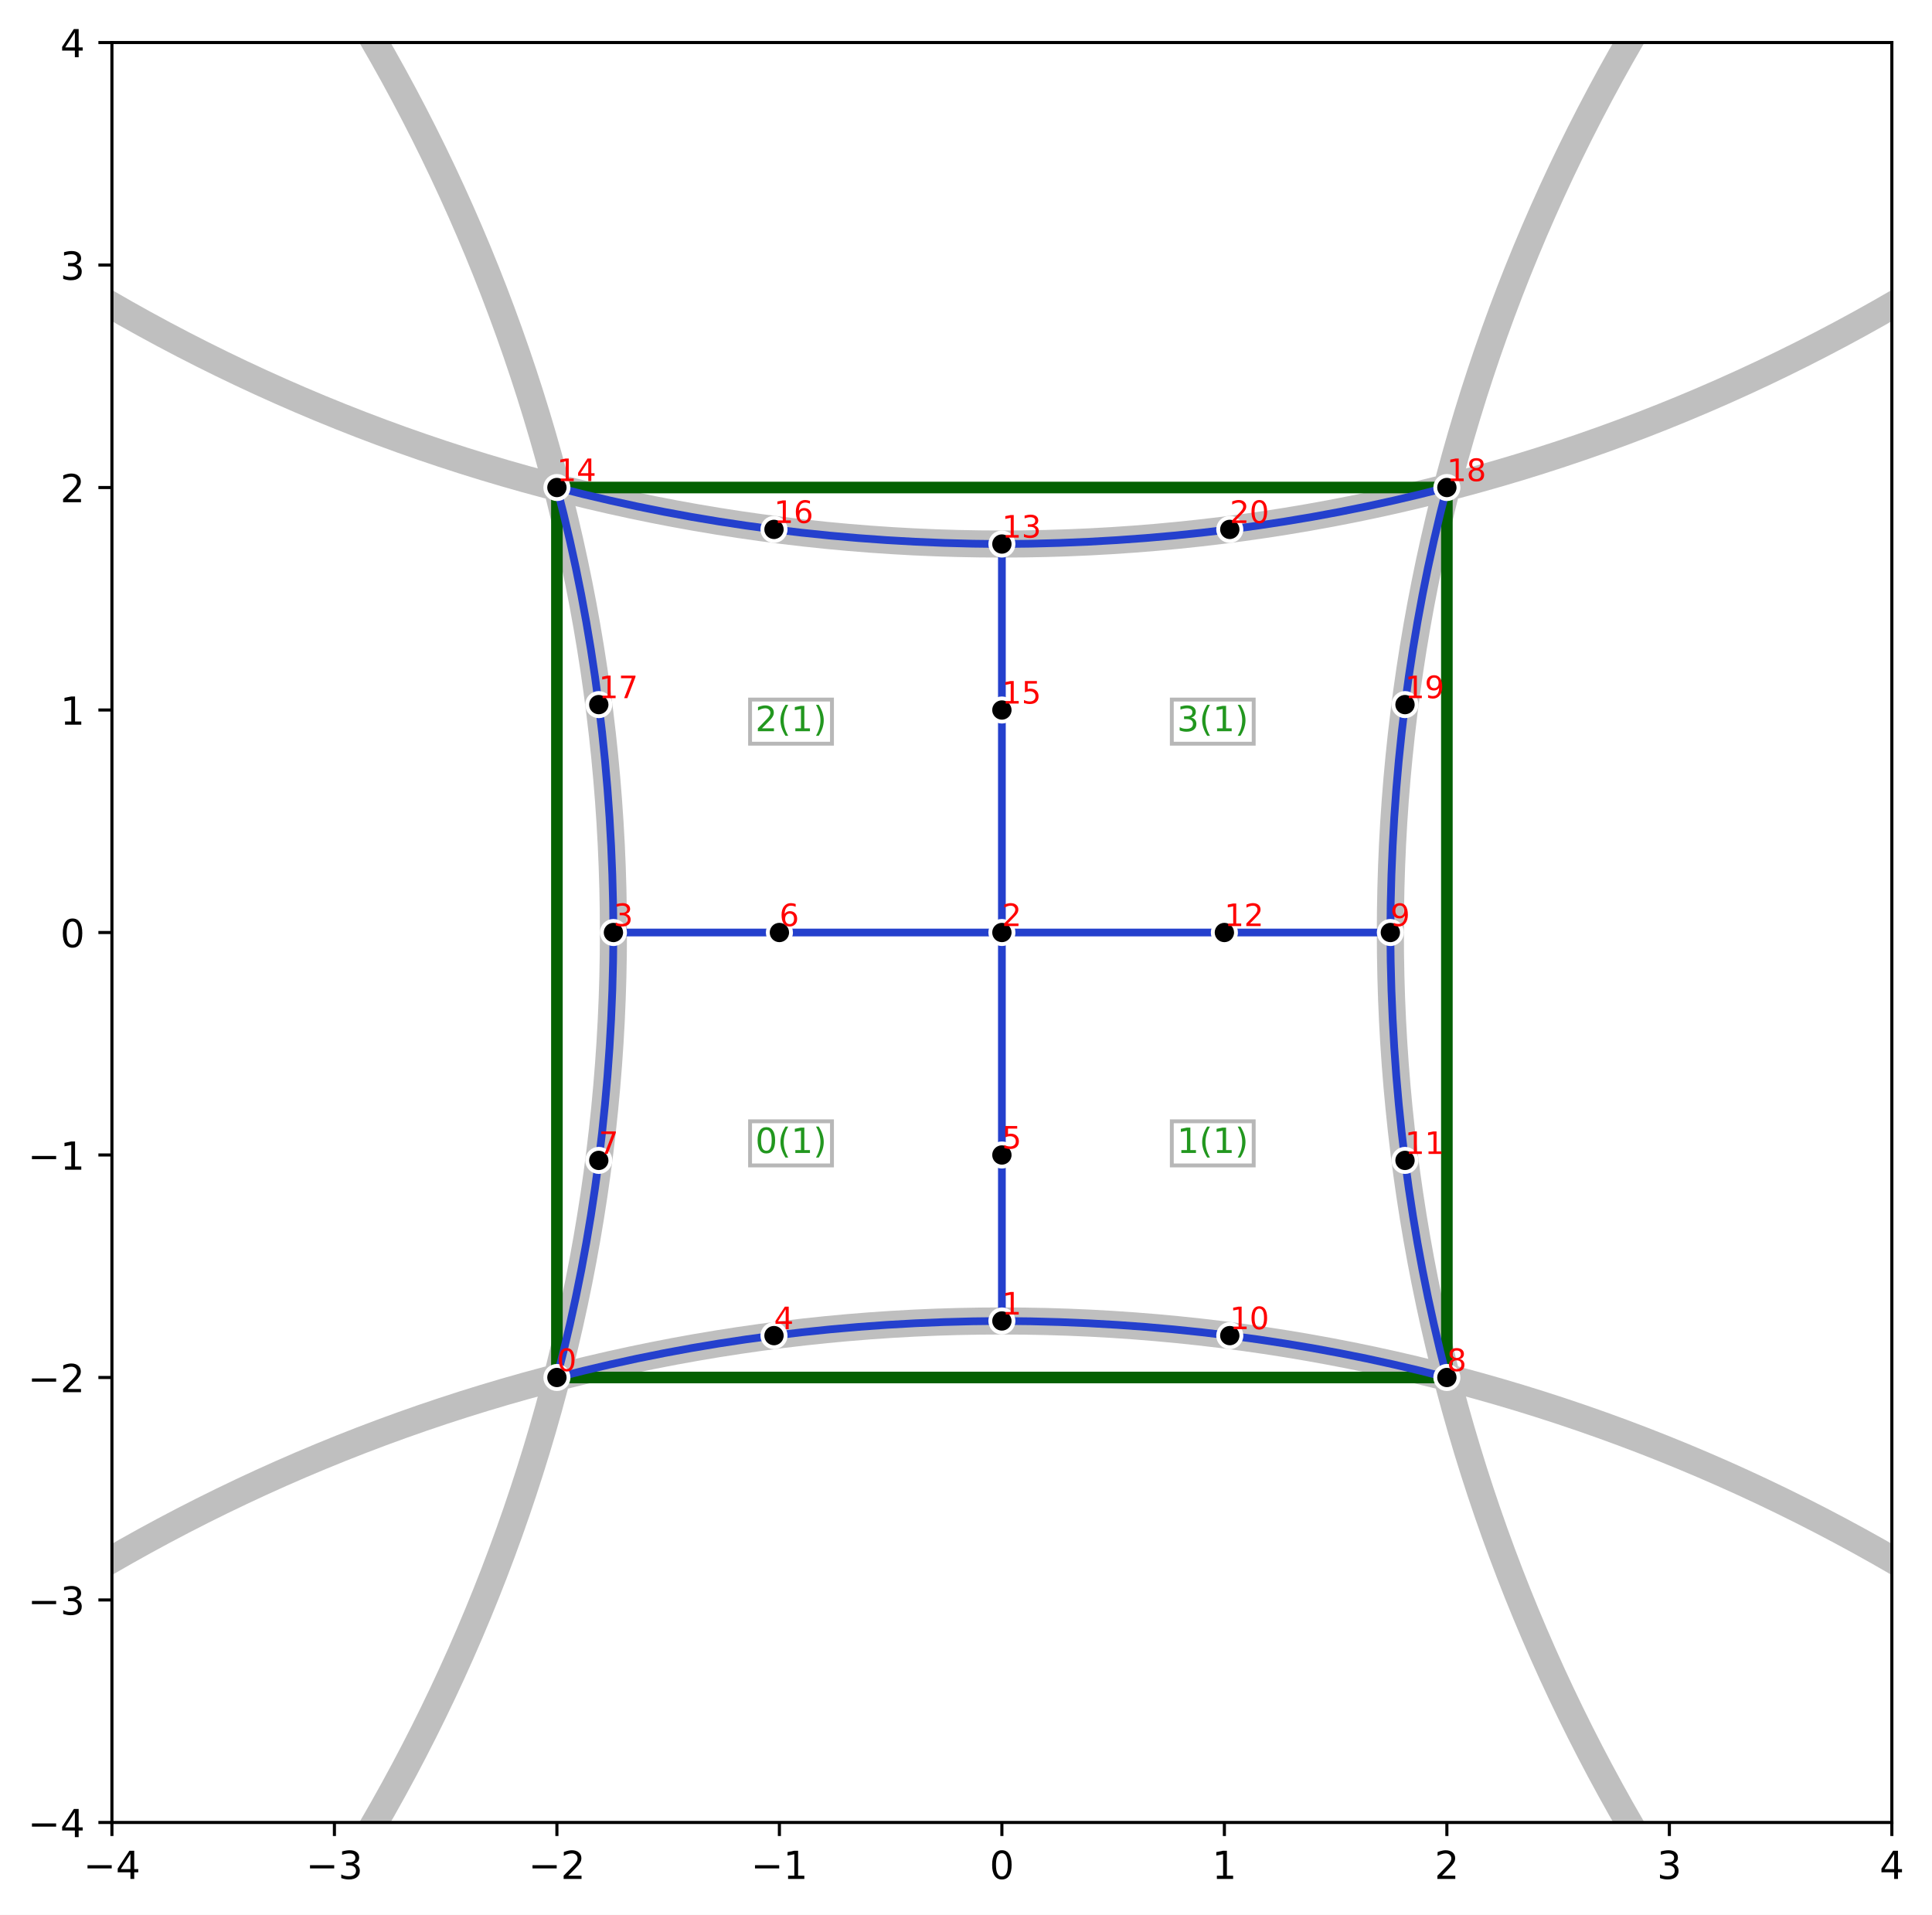
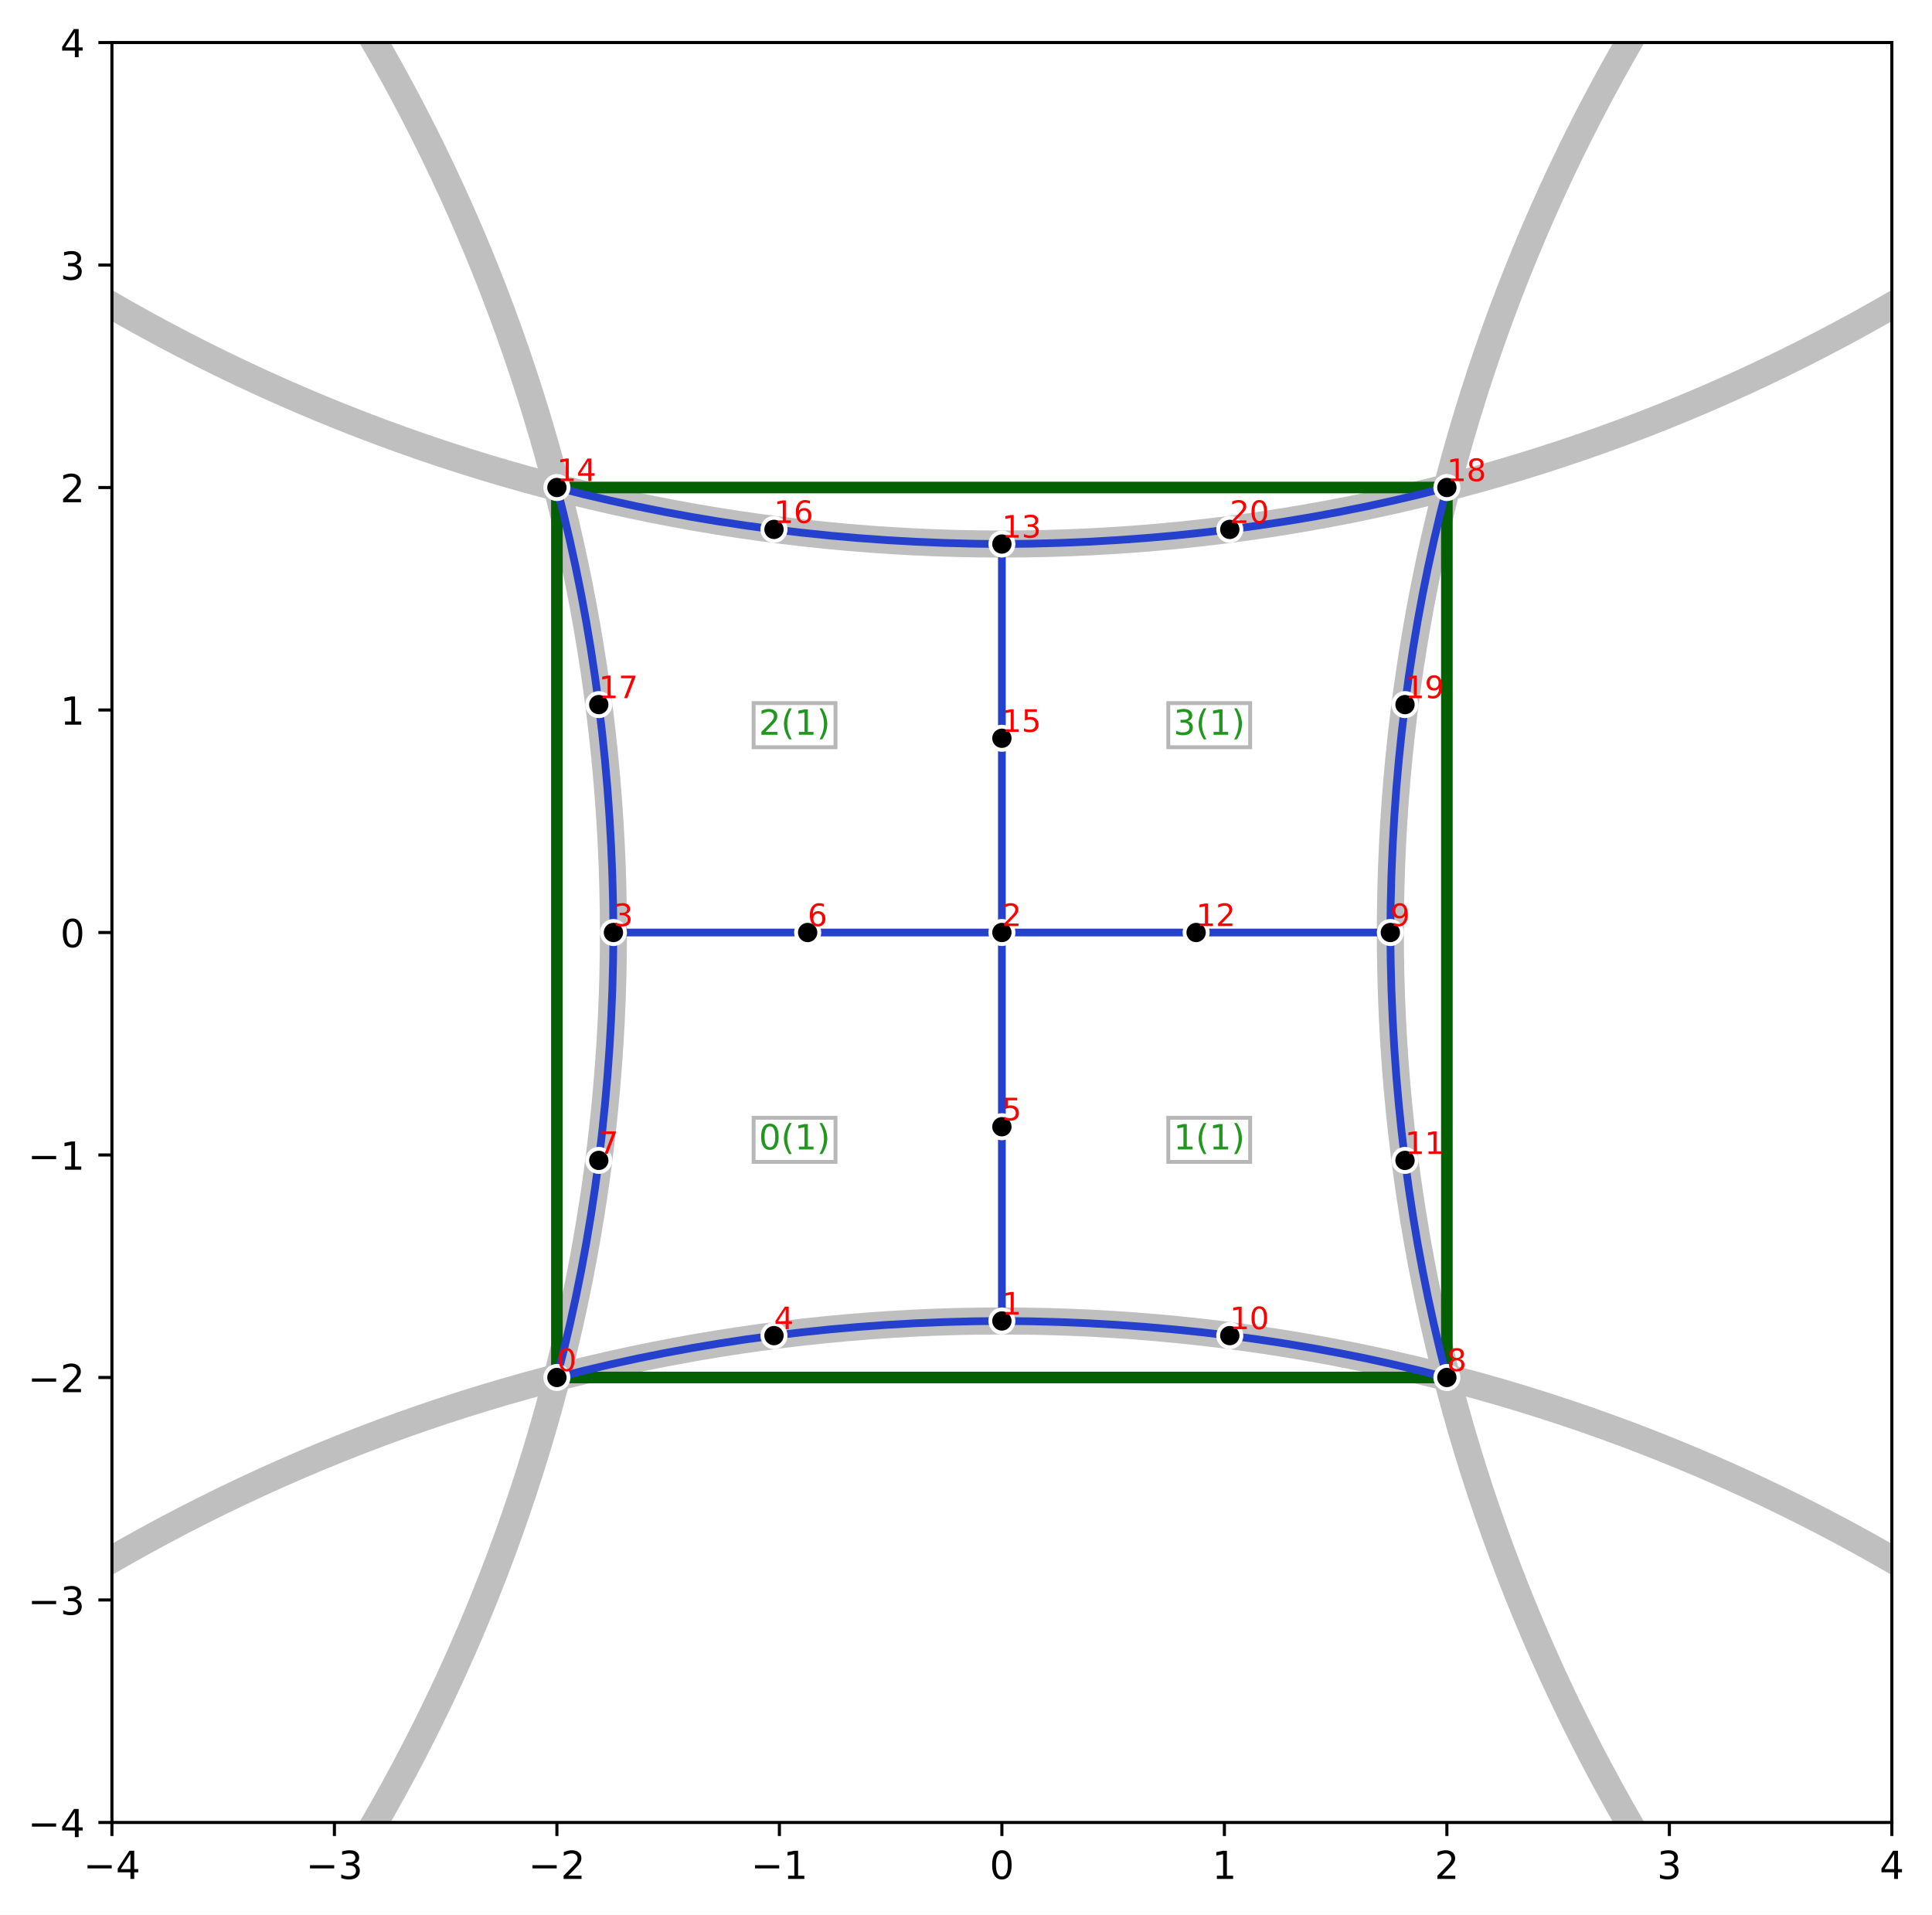
<svg xmlns="http://www.w3.org/2000/svg" xmlns:xlink="http://www.w3.org/1999/xlink" width="499.597pt" height="495.151pt" viewBox="0 0 499.597 495.151" version="1.1">
  <defs>
    <style type="text/css">*{stroke-linejoin: round; stroke-linecap: butt}</style>
  </defs>
  <g id="figure_1">
    <g id="patch_1">
      <path d="M 0 495.151  L 499.597 495.151  L 499.597 0  L 0 0  z " style="fill: #ffffff" />
    </g>
    <g id="axes_1">
      <g id="patch_2">
        <path d="M 28.942 471.273  L 489.216 471.273  L 489.216 10.999  L 28.942 10.999  z " style="fill: #ffffff" />
      </g>
      <g id="patch_3">
-         <path d="M -301.648 701.41  C -179.582 701.41 -62.499 652.913 23.815 566.599  C 110.129 480.285 158.626 363.202 158.626 241.136  C 158.626 119.07 110.129 1.987 23.815 -84.327  C -62.499 -170.64 -179.582 -219.138 -301.648 -219.138  C -423.714 -219.138 -540.797 -170.64 -627.111 -84.327  C -713.424 1.987 -761.922 119.07 -761.922 241.136  C -761.922 363.202 -713.424 480.285 -627.111 566.599  C -540.797 652.913 -423.714 701.41 -301.648 701.41  " clip-path="url(#p14100f9a82)" style="fill: none; stroke: #bfbfbf; stroke-width: 7; stroke-linejoin: miter" />
+         <path d="M 259.079 1262.137  C 381.145 1262.137 498.228 1213.64 584.542 1127.326  C 670.856 1041.012 719.353 923.929 719.353 801.863  C 719.353 679.797 670.856 562.714 584.542 476.4  C 498.228 390.086 381.145 341.589 259.079 341.589  C 137.013 341.589 19.93 390.086 -66.384 476.4  C -152.697 562.714 -201.195 679.797 -201.195 801.863  C -201.195 923.929 -152.697 1041.012 -66.384 1127.326  C 19.93 1213.64 137.013 1262.137 259.079 1262.137  " clip-path="url(#p54880ecd33)" style="fill: none; stroke: #bfbfbf; stroke-width: 7; stroke-linejoin: miter" />
      </g>
      <g id="patch_4">
-         <path d="M 819.806 701.41  C 941.872 701.41 1058.955 652.913 1145.269 566.599  C 1231.583 480.285 1280.08 363.202 1280.08 241.136  C 1280.08 119.07 1231.583 1.987 1145.269 -84.327  C 1058.955 -170.64 941.872 -219.138 819.806 -219.138  C 697.74 -219.138 580.657 -170.64 494.343 -84.327  C 408.029 1.987 359.532 119.07 359.532 241.136  C 359.532 363.202 408.029 480.285 494.343 566.599  C 580.657 652.913 697.74 701.41 819.806 701.41  " clip-path="url(#p14100f9a82)" style="fill: none; stroke: #bfbfbf; stroke-width: 7; stroke-linejoin: miter" />
+         <path d="M 259.079 140.683  C 381.145 140.683 498.228 92.186 584.542 5.872  C 670.856 -80.442 719.353 -197.525 719.353 -319.591  C 719.353 -441.657 670.856 -558.74 584.542 -645.053  C 498.228 -731.367 381.145 -779.865 259.079 -779.865  C 137.013 -779.865 19.93 -731.367 -66.384 -645.053  C -152.697 -558.74 -201.195 -441.657 -201.195 -319.591  C -201.195 -197.525 -152.697 -80.442 -66.384 5.872  C 19.93 92.186 137.013 140.683 259.079 140.683  L 259.079 140.683  z " clip-path="url(#p54880ecd33)" style="fill: none; stroke: #bfbfbf; stroke-width: 7; stroke-linejoin: miter" />
      </g>
      <g id="patch_5">
-         <path d="M 259.079 1262.137  C 381.145 1262.137 498.228 1213.64 584.542 1127.326  C 670.856 1041.012 719.353 923.929 719.353 801.863  C 719.353 679.797 670.856 562.714 584.542 476.4  C 498.228 390.086 381.145 341.589 259.079 341.589  C 137.013 341.589 19.93 390.086 -66.384 476.4  C -152.697 562.714 -201.195 679.797 -201.195 801.863  C -201.195 923.929 -152.697 1041.012 -66.384 1127.326  C 19.93 1213.64 137.013 1262.137 259.079 1262.137  " clip-path="url(#p14100f9a82)" style="fill: none; stroke: #bfbfbf; stroke-width: 7; stroke-linejoin: miter" />
+         <path d="M 819.806 701.41  C 941.872 701.41 1058.955 652.913 1145.269 566.599  C 1231.583 480.285 1280.08 363.202 1280.08 241.136  C 1280.08 119.07 1231.583 1.987 1145.269 -84.327  C 1058.955 -170.64 941.872 -219.138 819.806 -219.138  C 697.74 -219.138 580.657 -170.64 494.343 -84.327  C 408.029 1.987 359.532 119.07 359.532 241.136  C 359.532 363.202 408.029 480.285 494.343 566.599  C 580.657 652.913 697.74 701.41 819.806 701.41  " clip-path="url(#p54880ecd33)" style="fill: none; stroke: #bfbfbf; stroke-width: 7; stroke-linejoin: miter" />
      </g>
      <g id="patch_6">
-         <path d="M 259.079 140.683  C 381.145 140.683 498.228 92.186 584.542 5.872  C 670.856 -80.442 719.353 -197.525 719.353 -319.591  C 719.353 -441.657 670.856 -558.74 584.542 -645.053  C 498.228 -731.367 381.145 -779.865 259.079 -779.865  C 137.013 -779.865 19.93 -731.367 -66.384 -645.053  C -152.697 -558.74 -201.195 -441.657 -201.195 -319.591  C -201.195 -197.525 -152.697 -80.442 -66.384 5.872  C 19.93 92.186 137.013 140.683 259.079 140.683  L 259.079 140.683  z " clip-path="url(#p14100f9a82)" style="fill: none; stroke: #bfbfbf; stroke-width: 7; stroke-linejoin: miter" />
+         <path d="M -301.648 701.41  C -179.582 701.41 -62.499 652.913 23.815 566.599  C 110.129 480.285 158.626 363.202 158.626 241.136  C 158.626 119.07 110.129 1.987 23.815 -84.327  C -62.499 -170.64 -179.582 -219.138 -301.648 -219.138  C -423.714 -219.138 -540.797 -170.64 -627.111 -84.327  C -713.424 1.987 -761.922 119.07 -761.922 241.136  C -761.922 363.202 -713.424 480.285 -627.111 566.599  C -540.797 652.913 -423.714 701.41 -301.648 701.41  " clip-path="url(#p54880ecd33)" style="fill: none; stroke: #bfbfbf; stroke-width: 7; stroke-linejoin: miter" />
      </g>
      <g id="patch_7">
-         <path d="M 374.148 356.205  L 351.134 356.205  L 328.12 356.205  L 305.107 356.205  L 282.093 356.205  L 259.079 356.205  L 236.065 356.205  L 213.052 356.205  L 190.038 356.205  L 167.024 356.205  L 144.011 356.205  " clip-path="url(#p14100f9a82)" style="fill: none; stroke: #046002; stroke-width: 3; stroke-linejoin: miter" />
+         <path d="M 374.148 356.205  L 351.134 356.205  L 328.12 356.205  L 305.107 356.205  L 282.093 356.205  L 259.079 356.205  L 236.065 356.205  L 213.052 356.205  L 190.038 356.205  L 167.024 356.205  L 144.011 356.205  " clip-path="url(#p54880ecd33)" style="fill: none; stroke: #046002; stroke-width: 3; stroke-linejoin: miter" />
      </g>
      <g id="patch_8">
-         <path d="M 374.148 126.068  L 374.148 149.081  L 374.148 172.095  L 374.148 195.109  L 374.148 218.123  L 374.148 241.136  L 374.148 264.15  L 374.148 287.164  L 374.148 310.177  L 374.148 333.191  L 374.148 356.205  " clip-path="url(#p14100f9a82)" style="fill: none; stroke: #046002; stroke-width: 3; stroke-linejoin: miter" />
+         <path d="M 374.148 126.068  L 374.148 149.081  L 374.148 172.095  L 374.148 195.109  L 374.148 218.123  L 374.148 241.136  L 374.148 264.15  L 374.148 287.164  L 374.148 310.177  L 374.148 333.191  L 374.148 356.205  " clip-path="url(#p54880ecd33)" style="fill: none; stroke: #046002; stroke-width: 3; stroke-linejoin: miter" />
      </g>
      <g id="patch_9">
-         <path d="M 144.011 126.068  L 167.024 126.068  L 190.038 126.068  L 213.052 126.068  L 236.065 126.068  L 259.079 126.068  L 282.093 126.068  L 305.107 126.068  L 328.12 126.068  L 351.134 126.068  L 374.148 126.068  " clip-path="url(#p14100f9a82)" style="fill: none; stroke: #046002; stroke-width: 3; stroke-linejoin: miter" />
+         <path d="M 144.011 126.068  L 167.024 126.068  L 190.038 126.068  L 213.052 126.068  L 236.065 126.068  L 259.079 126.068  L 282.093 126.068  L 305.107 126.068  L 328.12 126.068  L 351.134 126.068  L 374.148 126.068  " clip-path="url(#p54880ecd33)" style="fill: none; stroke: #046002; stroke-width: 3; stroke-linejoin: miter" />
      </g>
      <g id="patch_10">
-         <path d="M 144.011 356.205  L 144.011 333.191  L 144.011 310.177  L 144.011 287.164  L 144.011 264.15  L 144.011 241.136  L 144.011 218.123  L 144.011 195.109  L 144.011 172.095  L 144.011 149.081  L 144.011 126.068  " clip-path="url(#p14100f9a82)" style="fill: none; stroke: #046002; stroke-width: 3; stroke-linejoin: miter" />
+         <path d="M 144.011 356.205  L 144.011 333.191  L 144.011 310.177  L 144.011 287.164  L 144.011 264.15  L 144.011 241.136  L 144.011 218.123  L 144.011 195.109  L 144.011 172.095  L 144.011 149.081  L 144.011 126.068  " clip-path="url(#p54880ecd33)" style="fill: none; stroke: #046002; stroke-width: 3; stroke-linejoin: miter" />
      </g>
      <g id="patch_11">
-         <path d="M 158.626 241.136  Q 194.237 241.136 259.079 241.136  M 259.079 241.136  Q 259.079 305.978 259.079 341.589  M 144.011 356.205  Q 158.357 301.466 158.626 241.136  M 259.079 140.683  Q 259.079 176.294 259.079 241.136  M 374.148 126.068  Q 359.801 180.806 359.532 241.136  M 158.626 241.136  Q 158.357 180.806 144.011 126.068  M 259.079 140.683  Q 319.409 140.414 374.148 126.068  M 359.532 241.136  Q 359.801 301.466 374.148 356.205  M 259.079 341.589  Q 198.749 341.858 144.011 356.205  M 144.011 126.068  Q 198.749 140.414 259.079 140.683  M 374.148 356.205  Q 319.409 341.858 259.079 341.589  M 259.079 241.136  Q 323.921 241.136 359.532 241.136  " style="fill: none; stroke: #2440cd; stroke-width: 2; stroke-linejoin: miter" />
+         <path d="M 374.148 356.205  Q 319.409 341.858 259.079 341.589  M 144.011 356.205  Q 158.357 301.466 158.626 241.136  M 259.079 241.136  Q 309.306 241.136 359.532 241.136  M 359.532 241.136  Q 359.801 301.466 374.148 356.205  M 144.011 126.068  Q 198.749 140.414 259.079 140.683  M 259.079 140.683  Q 319.409 140.414 374.148 126.068  M 374.148 126.068  Q 359.801 180.806 359.532 241.136  M 158.626 241.136  Q 208.853 241.136 259.079 241.136  M 259.079 241.136  Q 259.079 291.363 259.079 341.589  M 158.626 241.136  Q 158.357 180.806 144.011 126.068  M 259.079 341.589  Q 198.749 341.858 144.011 356.205  M 259.079 140.683  Q 259.079 190.91 259.079 241.136  " style="fill: none; stroke: #2440cd; stroke-width: 2; stroke-linejoin: miter" />
      </g>
      <g id="matplotlib.axis_1">
        <g id="xtick_1">
          <g id="line2d_1">
            <defs>
-               <path id="md7098e72a6" d="M 0 0  L 0 3.5  " style="stroke: #000000; stroke-width: 0.8" />
+               <path id="ma4e32cdf4d" d="M 0 0  L 0 3.5  " style="stroke: #000000; stroke-width: 0.8" />
            </defs>
            <g>
-               <use xlink:href="#md7098e72a6" x="28.942" y="471.273" style="stroke: #000000; stroke-width: 0.8" />
+               <use xlink:href="#ma4e32cdf4d" x="28.942" y="471.273" style="stroke: #000000; stroke-width: 0.8" />
            </g>
          </g>
          <g id="text_1">
            <g transform="translate(21.57109 485.8716)scale(0.1 -0.1)">
              <defs>
                <path id="DejaVuSans-2212" d="M 678 2272  L 4684 2272  L 4684 1741  L 678 1741  L 678 2272  z " transform="scale(0.015625)" />
                <path id="DejaVuSans-34" d="M 2419 4116  L 825 1625  L 2419 1625  L 2419 4116  z M 2253 4666  L 3047 4666  L 3047 1625  L 3713 1625  L 3713 1100  L 3047 1100  L 3047 0  L 2419 0  L 2419 1100  L 313 1100  L 313 1709  L 2253 4666  z " transform="scale(0.015625)" />
              </defs>
              <use xlink:href="#DejaVuSans-2212" />
              <use xlink:href="#DejaVuSans-34" x="83.789" />
            </g>
          </g>
        </g>
        <g id="xtick_2">
          <g id="line2d_2">
            <g>
-               <use xlink:href="#md7098e72a6" x="86.476" y="471.273" style="stroke: #000000; stroke-width: 0.8" />
+               <use xlink:href="#ma4e32cdf4d" x="86.476" y="471.273" style="stroke: #000000; stroke-width: 0.8" />
            </g>
          </g>
          <g id="text_2">
            <g transform="translate(79.10534 485.8716)scale(0.1 -0.1)">
              <defs>
                <path id="DejaVuSans-33" d="M 2597 2516  Q 3050 2419 3304 2112  Q 3559 1806 3559 1356  Q 3559 666 3084 287  Q 2609 -91 1734 -91  Q 1441 -91 1130 -33  Q 819 25 488 141  L 488 750  Q 750 597 1062 519  Q 1375 441 1716 441  Q 2309 441 2620 675  Q 2931 909 2931 1356  Q 2931 1769 2642 2001  Q 2353 2234 1838 2234  L 1294 2234  L 1294 2753  L 1863 2753  Q 2328 2753 2575 2939  Q 2822 3125 2822 3475  Q 2822 3834 2567 4026  Q 2313 4219 1838 4219  Q 1578 4219 1281 4162  Q 984 4106 628 3988  L 628 4550  Q 988 4650 1302 4700  Q 1616 4750 1894 4750  Q 2613 4750 3031 4423  Q 3450 4097 3450 3541  Q 3450 3153 3228 2886  Q 3006 2619 2597 2516  z " transform="scale(0.015625)" />
              </defs>
              <use xlink:href="#DejaVuSans-2212" />
              <use xlink:href="#DejaVuSans-33" x="83.789" />
            </g>
          </g>
        </g>
        <g id="xtick_3">
          <g id="line2d_3">
            <g>
-               <use xlink:href="#md7098e72a6" x="144.011" y="471.273" style="stroke: #000000; stroke-width: 0.8" />
+               <use xlink:href="#ma4e32cdf4d" x="144.011" y="471.273" style="stroke: #000000; stroke-width: 0.8" />
            </g>
          </g>
          <g id="text_3">
            <g transform="translate(136.6396 485.8716)scale(0.1 -0.1)">
              <defs>
                <path id="DejaVuSans-32" d="M 1228 531  L 3431 531  L 3431 0  L 469 0  L 469 531  Q 828 903 1448 1529  Q 2069 2156 2228 2338  Q 2531 2678 2651 2914  Q 2772 3150 2772 3378  Q 2772 3750 2511 3984  Q 2250 4219 1831 4219  Q 1534 4219 1204 4116  Q 875 4013 500 3803  L 500 4441  Q 881 4594 1212 4672  Q 1544 4750 1819 4750  Q 2544 4750 2975 4387  Q 3406 4025 3406 3419  Q 3406 3131 3298 2873  Q 3191 2616 2906 2266  Q 2828 2175 2409 1742  Q 1991 1309 1228 531  z " transform="scale(0.015625)" />
              </defs>
              <use xlink:href="#DejaVuSans-2212" />
              <use xlink:href="#DejaVuSans-32" x="83.789" />
            </g>
          </g>
        </g>
        <g id="xtick_4">
          <g id="line2d_4">
            <g>
-               <use xlink:href="#md7098e72a6" x="201.545" y="471.273" style="stroke: #000000; stroke-width: 0.8" />
+               <use xlink:href="#ma4e32cdf4d" x="201.545" y="471.273" style="stroke: #000000; stroke-width: 0.8" />
            </g>
          </g>
          <g id="text_4">
            <g transform="translate(194.1738 485.8716)scale(0.1 -0.1)">
              <defs>
                <path id="DejaVuSans-31" d="M 794 531  L 1825 531  L 1825 4091  L 703 3866  L 703 4441  L 1819 4666  L 2450 4666  L 2450 531  L 3481 531  L 3481 0  L 794 0  L 794 531  z " transform="scale(0.015625)" />
              </defs>
              <use xlink:href="#DejaVuSans-2212" />
              <use xlink:href="#DejaVuSans-31" x="83.789" />
            </g>
          </g>
        </g>
        <g id="xtick_5">
          <g id="line2d_5">
            <g>
-               <use xlink:href="#md7098e72a6" x="259.079" y="471.273" style="stroke: #000000; stroke-width: 0.8" />
+               <use xlink:href="#ma4e32cdf4d" x="259.079" y="471.273" style="stroke: #000000; stroke-width: 0.8" />
            </g>
          </g>
          <g id="text_5">
            <g transform="translate(255.8979 485.8716)scale(0.1 -0.1)">
              <defs>
                <path id="DejaVuSans-30" d="M 2034 4250  Q 1547 4250 1301 3770  Q 1056 3291 1056 2328  Q 1056 1369 1301 889  Q 1547 409 2034 409  Q 2525 409 2770 889  Q 3016 1369 3016 2328  Q 3016 3291 2770 3770  Q 2525 4250 2034 4250  z M 2034 4750  Q 2819 4750 3233 4129  Q 3647 3509 3647 2328  Q 3647 1150 3233 529  Q 2819 -91 2034 -91  Q 1250 -91 836 529  Q 422 1150 422 2328  Q 422 3509 836 4129  Q 1250 4750 2034 4750  z " transform="scale(0.015625)" />
              </defs>
              <use xlink:href="#DejaVuSans-30" />
            </g>
          </g>
        </g>
        <g id="xtick_6">
          <g id="line2d_6">
            <g>
-               <use xlink:href="#md7098e72a6" x="316.613" y="471.273" style="stroke: #000000; stroke-width: 0.8" />
+               <use xlink:href="#ma4e32cdf4d" x="316.613" y="471.273" style="stroke: #000000; stroke-width: 0.8" />
            </g>
          </g>
          <g id="text_6">
            <g transform="translate(313.4322 485.8716)scale(0.1 -0.1)">
              <use xlink:href="#DejaVuSans-31" />
            </g>
          </g>
        </g>
        <g id="xtick_7">
          <g id="line2d_7">
            <g>
-               <use xlink:href="#md7098e72a6" x="374.148" y="471.273" style="stroke: #000000; stroke-width: 0.8" />
+               <use xlink:href="#ma4e32cdf4d" x="374.148" y="471.273" style="stroke: #000000; stroke-width: 0.8" />
            </g>
          </g>
          <g id="text_7">
            <g transform="translate(370.9664 485.8716)scale(0.1 -0.1)">
              <use xlink:href="#DejaVuSans-32" />
            </g>
          </g>
        </g>
        <g id="xtick_8">
          <g id="line2d_8">
            <g>
-               <use xlink:href="#md7098e72a6" x="431.682" y="471.273" style="stroke: #000000; stroke-width: 0.8" />
+               <use xlink:href="#ma4e32cdf4d" x="431.682" y="471.273" style="stroke: #000000; stroke-width: 0.8" />
            </g>
          </g>
          <g id="text_8">
            <g transform="translate(428.5007 485.8716)scale(0.1 -0.1)">
              <use xlink:href="#DejaVuSans-33" />
            </g>
          </g>
        </g>
        <g id="xtick_9">
          <g id="line2d_9">
            <g>
-               <use xlink:href="#md7098e72a6" x="489.216" y="471.273" style="stroke: #000000; stroke-width: 0.8" />
+               <use xlink:href="#ma4e32cdf4d" x="489.216" y="471.273" style="stroke: #000000; stroke-width: 0.8" />
            </g>
          </g>
          <g id="text_9">
            <g transform="translate(486.0349 485.8716)scale(0.1 -0.1)">
              <use xlink:href="#DejaVuSans-34" />
            </g>
          </g>
        </g>
      </g>
      <g id="matplotlib.axis_2">
        <g id="ytick_1">
          <g id="line2d_10">
            <defs>
-               <path id="mb4032d6944" d="M 0 0  L -3.5 0  " style="stroke: #000000; stroke-width: 0.8" />
+               <path id="m4a3d09b1c3" d="M 0 0  L -3.5 0  " style="stroke: #000000; stroke-width: 0.8" />
            </defs>
            <g>
-               <use xlink:href="#mb4032d6944" x="28.942" y="471.273" style="stroke: #000000; stroke-width: 0.8" />
+               <use xlink:href="#m4a3d09b1c3" x="28.942" y="471.273" style="stroke: #000000; stroke-width: 0.8" />
            </g>
          </g>
          <g id="text_10">
            <g transform="translate(7.2 475.0724)scale(0.1 -0.1)">
              <use xlink:href="#DejaVuSans-2212" />
              <use xlink:href="#DejaVuSans-34" x="83.789" />
            </g>
          </g>
        </g>
        <g id="ytick_2">
          <g id="line2d_11">
            <g>
-               <use xlink:href="#mb4032d6944" x="28.942" y="413.739" style="stroke: #000000; stroke-width: 0.8" />
+               <use xlink:href="#m4a3d09b1c3" x="28.942" y="413.739" style="stroke: #000000; stroke-width: 0.8" />
            </g>
          </g>
          <g id="text_11">
            <g transform="translate(7.2 417.5382)scale(0.1 -0.1)">
              <use xlink:href="#DejaVuSans-2212" />
              <use xlink:href="#DejaVuSans-33" x="83.789" />
            </g>
          </g>
        </g>
        <g id="ytick_3">
          <g id="line2d_12">
            <g>
-               <use xlink:href="#mb4032d6944" x="28.942" y="356.205" style="stroke: #000000; stroke-width: 0.8" />
+               <use xlink:href="#m4a3d09b1c3" x="28.942" y="356.205" style="stroke: #000000; stroke-width: 0.8" />
            </g>
          </g>
          <g id="text_12">
            <g transform="translate(7.2 360.0039)scale(0.1 -0.1)">
              <use xlink:href="#DejaVuSans-2212" />
              <use xlink:href="#DejaVuSans-32" x="83.789" />
            </g>
          </g>
        </g>
        <g id="ytick_4">
          <g id="line2d_13">
            <g>
-               <use xlink:href="#mb4032d6944" x="28.942" y="298.67" style="stroke: #000000; stroke-width: 0.8" />
+               <use xlink:href="#m4a3d09b1c3" x="28.942" y="298.67" style="stroke: #000000; stroke-width: 0.8" />
            </g>
          </g>
          <g id="text_13">
            <g transform="translate(7.2 302.4697)scale(0.1 -0.1)">
              <use xlink:href="#DejaVuSans-2212" />
              <use xlink:href="#DejaVuSans-31" x="83.789" />
            </g>
          </g>
        </g>
        <g id="ytick_5">
          <g id="line2d_14">
            <g>
-               <use xlink:href="#mb4032d6944" x="28.942" y="241.136" style="stroke: #000000; stroke-width: 0.8" />
+               <use xlink:href="#m4a3d09b1c3" x="28.942" y="241.136" style="stroke: #000000; stroke-width: 0.8" />
            </g>
          </g>
          <g id="text_14">
            <g transform="translate(15.57969 244.9354)scale(0.1 -0.1)">
              <use xlink:href="#DejaVuSans-30" />
            </g>
          </g>
        </g>
        <g id="ytick_6">
          <g id="line2d_15">
            <g>
-               <use xlink:href="#mb4032d6944" x="28.942" y="183.602" style="stroke: #000000; stroke-width: 0.8" />
+               <use xlink:href="#m4a3d09b1c3" x="28.942" y="183.602" style="stroke: #000000; stroke-width: 0.8" />
            </g>
          </g>
          <g id="text_15">
            <g transform="translate(15.57969 187.4012)scale(0.1 -0.1)">
              <use xlink:href="#DejaVuSans-31" />
            </g>
          </g>
        </g>
        <g id="ytick_7">
          <g id="line2d_16">
            <g>
-               <use xlink:href="#mb4032d6944" x="28.942" y="126.068" style="stroke: #000000; stroke-width: 0.8" />
+               <use xlink:href="#m4a3d09b1c3" x="28.942" y="126.068" style="stroke: #000000; stroke-width: 0.8" />
            </g>
          </g>
          <g id="text_16">
            <g transform="translate(15.57969 129.8669)scale(0.1 -0.1)">
              <use xlink:href="#DejaVuSans-32" />
            </g>
          </g>
        </g>
        <g id="ytick_8">
          <g id="line2d_17">
            <g>
-               <use xlink:href="#mb4032d6944" x="28.942" y="68.533" style="stroke: #000000; stroke-width: 0.8" />
+               <use xlink:href="#m4a3d09b1c3" x="28.942" y="68.533" style="stroke: #000000; stroke-width: 0.8" />
            </g>
          </g>
          <g id="text_17">
            <g transform="translate(15.57969 72.33268)scale(0.1 -0.1)">
              <use xlink:href="#DejaVuSans-33" />
            </g>
          </g>
        </g>
        <g id="ytick_9">
          <g id="line2d_18">
            <g>
-               <use xlink:href="#mb4032d6944" x="28.942" y="10.999" style="stroke: #000000; stroke-width: 0.8" />
+               <use xlink:href="#m4a3d09b1c3" x="28.942" y="10.999" style="stroke: #000000; stroke-width: 0.8" />
            </g>
          </g>
          <g id="text_18">
            <g transform="translate(15.57969 14.79844)scale(0.1 -0.1)">
              <use xlink:href="#DejaVuSans-34" />
            </g>
          </g>
        </g>
      </g>
      <g id="line2d_19">
        <defs>
-           <path id="mf7e30e87f8" d="M 0 3  C 0.796 3 1.559 2.684 2.121 2.121  C 2.684 1.559 3 0.796 3 0  C 3 -0.796 2.684 -1.559 2.121 -2.121  C 1.559 -2.684 0.796 -3 0 -3  C -0.796 -3 -1.559 -2.684 -2.121 -2.121  C -2.684 -1.559 -3 -0.796 -3 0  C -3 0.796 -2.684 1.559 -2.121 2.121  C -1.559 2.684 -0.796 3 0 3  z " style="stroke: #ffffff" />
+           <path id="m686a744b79" d="M 0 3  C 0.796 3 1.559 2.684 2.121 2.121  C 2.684 1.559 3 0.796 3 0  C 3 -0.796 2.684 -1.559 2.121 -2.121  C 1.559 -2.684 0.796 -3 0 -3  C -0.796 -3 -1.559 -2.684 -2.121 -2.121  C -2.684 -1.559 -3 -0.796 -3 0  C -3 0.796 -2.684 1.559 -2.121 2.121  C -1.559 2.684 -0.796 3 0 3  z " style="stroke: #ffffff" />
        </defs>
        <g>
-           <use xlink:href="#mf7e30e87f8" x="144.011" y="356.205" style="stroke: #ffffff" />
-           <use xlink:href="#mf7e30e87f8" x="259.079" y="341.589" style="stroke: #ffffff" />
-           <use xlink:href="#mf7e30e87f8" x="259.079" y="241.136" style="stroke: #ffffff" />
-           <use xlink:href="#mf7e30e87f8" x="158.626" y="241.136" style="stroke: #ffffff" />
-           <use xlink:href="#mf7e30e87f8" x="200.147" y="345.377" style="stroke: #ffffff" />
-           <use xlink:href="#mf7e30e87f8" x="259.079" y="298.67" style="stroke: #ffffff" />
-           <use xlink:href="#mf7e30e87f8" x="201.545" y="241.136" style="stroke: #ffffff" />
-           <use xlink:href="#mf7e30e87f8" x="154.838" y="300.068" style="stroke: #ffffff" />
-           <use xlink:href="#mf7e30e87f8" x="374.148" y="356.205" style="stroke: #ffffff" />
-           <use xlink:href="#mf7e30e87f8" x="359.532" y="241.136" style="stroke: #ffffff" />
-           <use xlink:href="#mf7e30e87f8" x="318.011" y="345.377" style="stroke: #ffffff" />
-           <use xlink:href="#mf7e30e87f8" x="363.32" y="300.068" style="stroke: #ffffff" />
-           <use xlink:href="#mf7e30e87f8" x="316.613" y="241.136" style="stroke: #ffffff" />
-           <use xlink:href="#mf7e30e87f8" x="259.079" y="140.683" style="stroke: #ffffff" />
-           <use xlink:href="#mf7e30e87f8" x="144.011" y="126.068" style="stroke: #ffffff" />
-           <use xlink:href="#mf7e30e87f8" x="259.079" y="183.602" style="stroke: #ffffff" />
-           <use xlink:href="#mf7e30e87f8" x="200.147" y="136.895" style="stroke: #ffffff" />
-           <use xlink:href="#mf7e30e87f8" x="154.838" y="182.204" style="stroke: #ffffff" />
-           <use xlink:href="#mf7e30e87f8" x="374.148" y="126.068" style="stroke: #ffffff" />
-           <use xlink:href="#mf7e30e87f8" x="363.32" y="182.204" style="stroke: #ffffff" />
-           <use xlink:href="#mf7e30e87f8" x="318.011" y="136.895" style="stroke: #ffffff" />
+           <use xlink:href="#m686a744b79" x="144.011" y="356.205" style="stroke: #ffffff" />
+           <use xlink:href="#m686a744b79" x="259.079" y="341.589" style="stroke: #ffffff" />
+           <use xlink:href="#m686a744b79" x="259.079" y="241.136" style="stroke: #ffffff" />
+           <use xlink:href="#m686a744b79" x="158.626" y="241.136" style="stroke: #ffffff" />
+           <use xlink:href="#m686a744b79" x="200.147" y="345.377" style="stroke: #ffffff" />
+           <use xlink:href="#m686a744b79" x="259.079" y="291.363" style="stroke: #ffffff" />
+           <use xlink:href="#m686a744b79" x="208.853" y="241.136" style="stroke: #ffffff" />
+           <use xlink:href="#m686a744b79" x="154.838" y="300.068" style="stroke: #ffffff" />
+           <use xlink:href="#m686a744b79" x="374.148" y="356.205" style="stroke: #ffffff" />
+           <use xlink:href="#m686a744b79" x="359.532" y="241.136" style="stroke: #ffffff" />
+           <use xlink:href="#m686a744b79" x="318.011" y="345.377" style="stroke: #ffffff" />
+           <use xlink:href="#m686a744b79" x="363.32" y="300.068" style="stroke: #ffffff" />
+           <use xlink:href="#m686a744b79" x="309.306" y="241.136" style="stroke: #ffffff" />
+           <use xlink:href="#m686a744b79" x="259.079" y="140.683" style="stroke: #ffffff" />
+           <use xlink:href="#m686a744b79" x="144.011" y="126.068" style="stroke: #ffffff" />
+           <use xlink:href="#m686a744b79" x="259.079" y="190.91" style="stroke: #ffffff" />
+           <use xlink:href="#m686a744b79" x="200.147" y="136.895" style="stroke: #ffffff" />
+           <use xlink:href="#m686a744b79" x="154.838" y="182.204" style="stroke: #ffffff" />
+           <use xlink:href="#m686a744b79" x="374.148" y="126.068" style="stroke: #ffffff" />
+           <use xlink:href="#m686a744b79" x="363.32" y="182.204" style="stroke: #ffffff" />
+           <use xlink:href="#m686a744b79" x="318.011" y="136.895" style="stroke: #ffffff" />
        </g>
      </g>
      <g id="patch_12">
        <path d="M 28.942 471.273  L 28.942 10.999  " style="fill: none; stroke: #000000; stroke-width: 0.8; stroke-linejoin: miter; stroke-linecap: square" />
      </g>
      <g id="patch_13">
        <path d="M 489.216 471.273  L 489.216 10.999  " style="fill: none; stroke: #000000; stroke-width: 0.8; stroke-linejoin: miter; stroke-linecap: square" />
      </g>
      <g id="patch_14">
        <path d="M 28.942 471.273  L 489.216 471.273  " style="fill: none; stroke: #000000; stroke-width: 0.8; stroke-linejoin: miter; stroke-linecap: square" />
      </g>
      <g id="patch_15">
        <path d="M 28.942 10.999  L 489.216 10.999  " style="fill: none; stroke: #000000; stroke-width: 0.8; stroke-linejoin: miter; stroke-linecap: square" />
      </g>
      <g id="text_19">
        <g id="patch_16">
-           <path d="M 193.963 301.37  L 215.138 301.37  L 215.138 289.96  L 193.963 289.96  z " style="fill: #ffffff; stroke: #b7b7b7; stroke-linejoin: miter" />
-         </g>
-         <g style="fill: #22971f" transform="translate(195.3129 298.1483)scale(0.09 -0.09)">
+           <path d="M 194.876 300.456  L 216.052 300.456  L 216.052 289.046  L 194.876 289.046  z " style="fill: #ffffff; stroke: #b7b7b7; stroke-linejoin: miter" />
+         </g>
+         <g style="fill: #22971f" transform="translate(196.2264 297.2348)scale(0.09 -0.09)">
          <defs>
            <path id="DejaVuSans-28" d="M 1984 4856  Q 1566 4138 1362 3434  Q 1159 2731 1159 2009  Q 1159 1288 1364 580  Q 1569 -128 1984 -844  L 1484 -844  Q 1016 -109 783 600  Q 550 1309 550 2009  Q 550 2706 781 3412  Q 1013 4119 1484 4856  L 1984 4856  z " transform="scale(0.015625)" />
            <path id="DejaVuSans-29" d="M 513 4856  L 1013 4856  Q 1481 4119 1714 3412  Q 1947 2706 1947 2009  Q 1947 1309 1714 600  Q 1481 -109 1013 -844  L 513 -844  Q 928 -128 1133 580  Q 1338 1288 1338 2009  Q 1338 2731 1133 3434  Q 928 4138 513 4856  z " transform="scale(0.015625)" />
          </defs>
          <use xlink:href="#DejaVuSans-30" />
          <use xlink:href="#DejaVuSans-28" x="63.623" />
          <use xlink:href="#DejaVuSans-31" x="102.637" />
          <use xlink:href="#DejaVuSans-29" x="166.26" />
        </g>
      </g>
      <g id="text_20">
        <g id="patch_17">
-           <path d="M 303.02 301.37  L 324.195 301.37  L 324.195 289.96  L 303.02 289.96  z " style="fill: #ffffff; stroke: #b7b7b7; stroke-linejoin: miter" />
-         </g>
-         <g style="fill: #22971f" transform="translate(304.3701 298.1483)scale(0.09 -0.09)">
+           <path d="M 302.107 300.456  L 323.282 300.456  L 323.282 289.046  L 302.107 289.046  z " style="fill: #ffffff; stroke: #b7b7b7; stroke-linejoin: miter" />
+         </g>
+         <g style="fill: #22971f" transform="translate(303.4567 297.2348)scale(0.09 -0.09)">
          <use xlink:href="#DejaVuSans-31" />
          <use xlink:href="#DejaVuSans-28" x="63.623" />
          <use xlink:href="#DejaVuSans-31" x="102.637" />
          <use xlink:href="#DejaVuSans-29" x="166.26" />
        </g>
      </g>
      <g id="text_21">
        <g id="patch_18">
-           <path d="M 193.963 192.313  L 215.138 192.313  L 215.138 180.902  L 193.963 180.902  z " style="fill: #ffffff; stroke: #b7b7b7; stroke-linejoin: miter" />
-         </g>
-         <g style="fill: #22971f" transform="translate(195.3129 189.091)scale(0.09 -0.09)">
+           <path d="M 194.876 193.226  L 216.052 193.226  L 216.052 181.816  L 194.876 181.816  z " style="fill: #ffffff; stroke: #b7b7b7; stroke-linejoin: miter" />
+         </g>
+         <g style="fill: #22971f" transform="translate(196.2264 190.0045)scale(0.09 -0.09)">
          <use xlink:href="#DejaVuSans-32" />
          <use xlink:href="#DejaVuSans-28" x="63.623" />
          <use xlink:href="#DejaVuSans-31" x="102.637" />
          <use xlink:href="#DejaVuSans-29" x="166.26" />
        </g>
      </g>
      <g id="text_22">
        <g id="patch_19">
-           <path d="M 303.02 192.313  L 324.195 192.313  L 324.195 180.902  L 303.02 180.902  z " style="fill: #ffffff; stroke: #b7b7b7; stroke-linejoin: miter" />
-         </g>
-         <g style="fill: #22971f" transform="translate(304.3701 189.091)scale(0.09 -0.09)">
+           <path d="M 302.107 193.226  L 323.282 193.226  L 323.282 181.816  L 302.107 181.816  z " style="fill: #ffffff; stroke: #b7b7b7; stroke-linejoin: miter" />
+         </g>
+         <g style="fill: #22971f" transform="translate(303.4567 190.0045)scale(0.09 -0.09)">
          <use xlink:href="#DejaVuSans-33" />
          <use xlink:href="#DejaVuSans-28" x="63.623" />
          <use xlink:href="#DejaVuSans-31" x="102.637" />
          <use xlink:href="#DejaVuSans-29" x="166.26" />
        </g>
      </g>
      <g id="text_23">
        <g style="fill: #ff0000" transform="translate(144.0107 354.5409)scale(0.08 -0.08)">
          <use xlink:href="#DejaVuSans-30" />
        </g>
      </g>
      <g id="text_24">
        <g style="fill: #ff0000" transform="translate(259.0792 339.9253)scale(0.08 -0.08)">
          <use xlink:href="#DejaVuSans-31" />
        </g>
      </g>
      <g id="text_25">
        <g style="fill: #ff0000" transform="translate(259.0792 239.4725)scale(0.08 -0.08)">
          <use xlink:href="#DejaVuSans-32" />
        </g>
      </g>
      <g id="text_26">
        <g style="fill: #ff0000" transform="translate(158.6263 239.4725)scale(0.08 -0.08)">
          <use xlink:href="#DejaVuSans-33" />
        </g>
      </g>
      <g id="text_27">
        <g style="fill: #ff0000" transform="translate(200.1471 343.7137)scale(0.08 -0.08)">
          <use xlink:href="#DejaVuSans-34" />
        </g>
      </g>
      <g id="text_28">
-         <g style="fill: #ff0000" transform="translate(259.0792 297.0067)scale(0.08 -0.08)">
+         <g style="fill: #ff0000" transform="translate(259.0792 289.6989)scale(0.08 -0.08)">
          <defs>
            <path id="DejaVuSans-35" d="M 691 4666  L 3169 4666  L 3169 4134  L 1269 4134  L 1269 2991  Q 1406 3038 1543 3061  Q 1681 3084 1819 3084  Q 2600 3084 3056 2656  Q 3513 2228 3513 1497  Q 3513 744 3044 326  Q 2575 -91 1722 -91  Q 1428 -91 1123 -41  Q 819 9 494 109  L 494 744  Q 775 591 1075 516  Q 1375 441 1709 441  Q 2250 441 2565 725  Q 2881 1009 2881 1497  Q 2881 1984 2565 2268  Q 2250 2553 1709 2553  Q 1456 2553 1204 2497  Q 953 2441 691 2322  L 691 4666  z " transform="scale(0.015625)" />
          </defs>
          <use xlink:href="#DejaVuSans-35" />
        </g>
      </g>
      <g id="text_29">
-         <g style="fill: #ff0000" transform="translate(201.5449 239.4725)scale(0.08 -0.08)">
+         <g style="fill: #ff0000" transform="translate(208.8527 239.4725)scale(0.08 -0.08)">
          <defs>
            <path id="DejaVuSans-36" d="M 2113 2584  Q 1688 2584 1439 2293  Q 1191 2003 1191 1497  Q 1191 994 1439 701  Q 1688 409 2113 409  Q 2538 409 2786 701  Q 3034 994 3034 1497  Q 3034 2003 2786 2293  Q 2538 2584 2113 2584  z M 3366 4563  L 3366 3988  Q 3128 4100 2886 4159  Q 2644 4219 2406 4219  Q 1781 4219 1451 3797  Q 1122 3375 1075 2522  Q 1259 2794 1537 2939  Q 1816 3084 2150 3084  Q 2853 3084 3261 2657  Q 3669 2231 3669 1497  Q 3669 778 3244 343  Q 2819 -91 2113 -91  Q 1303 -91 875 529  Q 447 1150 447 2328  Q 447 3434 972 4092  Q 1497 4750 2381 4750  Q 2619 4750 2861 4703  Q 3103 4656 3366 4563  z " transform="scale(0.015625)" />
          </defs>
          <use xlink:href="#DejaVuSans-36" />
        </g>
      </g>
      <g id="text_30">
        <g style="fill: #ff0000" transform="translate(154.838 298.4045)scale(0.08 -0.08)">
          <defs>
            <path id="DejaVuSans-37" d="M 525 4666  L 3525 4666  L 3525 4397  L 1831 0  L 1172 0  L 2766 4134  L 525 4134  L 525 4666  z " transform="scale(0.015625)" />
          </defs>
          <use xlink:href="#DejaVuSans-37" />
        </g>
      </g>
      <g id="text_31">
        <g style="fill: #ff0000" transform="translate(374.1477 354.5409)scale(0.08 -0.08)">
          <defs>
            <path id="DejaVuSans-38" d="M 2034 2216  Q 1584 2216 1326 1975  Q 1069 1734 1069 1313  Q 1069 891 1326 650  Q 1584 409 2034 409  Q 2484 409 2743 651  Q 3003 894 3003 1313  Q 3003 1734 2745 1975  Q 2488 2216 2034 2216  z M 1403 2484  Q 997 2584 770 2862  Q 544 3141 544 3541  Q 544 4100 942 4425  Q 1341 4750 2034 4750  Q 2731 4750 3128 4425  Q 3525 4100 3525 3541  Q 3525 3141 3298 2862  Q 3072 2584 2669 2484  Q 3125 2378 3379 2068  Q 3634 1759 3634 1313  Q 3634 634 3220 271  Q 2806 -91 2034 -91  Q 1263 -91 848 271  Q 434 634 434 1313  Q 434 1759 690 2068  Q 947 2378 1403 2484  z M 1172 3481  Q 1172 3119 1398 2916  Q 1625 2713 2034 2713  Q 2441 2713 2670 2916  Q 2900 3119 2900 3481  Q 2900 3844 2670 4047  Q 2441 4250 2034 4250  Q 1625 4250 1398 4047  Q 1172 3844 1172 3481  z " transform="scale(0.015625)" />
          </defs>
          <use xlink:href="#DejaVuSans-38" />
        </g>
      </g>
      <g id="text_32">
        <g style="fill: #ff0000" transform="translate(359.5321 239.4725)scale(0.08 -0.08)">
          <defs>
            <path id="DejaVuSans-39" d="M 703 97  L 703 672  Q 941 559 1184 500  Q 1428 441 1663 441  Q 2288 441 2617 861  Q 2947 1281 2994 2138  Q 2813 1869 2534 1725  Q 2256 1581 1919 1581  Q 1219 1581 811 2004  Q 403 2428 403 3163  Q 403 3881 828 4315  Q 1253 4750 1959 4750  Q 2769 4750 3195 4129  Q 3622 3509 3622 2328  Q 3622 1225 3098 567  Q 2575 -91 1691 -91  Q 1453 -91 1209 -44  Q 966 3 703 97  z M 1959 2075  Q 2384 2075 2632 2365  Q 2881 2656 2881 3163  Q 2881 3666 2632 3958  Q 2384 4250 1959 4250  Q 1534 4250 1286 3958  Q 1038 3666 1038 3163  Q 1038 2656 1286 2365  Q 1534 2075 1959 2075  z " transform="scale(0.015625)" />
          </defs>
          <use xlink:href="#DejaVuSans-39" />
        </g>
      </g>
      <g id="text_33">
        <g style="fill: #ff0000" transform="translate(318.0112 343.7137)scale(0.08 -0.08)">
          <use xlink:href="#DejaVuSans-31" />
          <use xlink:href="#DejaVuSans-30" x="63.623" />
        </g>
      </g>
      <g id="text_34">
        <g style="fill: #ff0000" transform="translate(363.3204 298.4045)scale(0.08 -0.08)">
          <use xlink:href="#DejaVuSans-31" />
          <use xlink:href="#DejaVuSans-31" x="63.623" />
        </g>
      </g>
      <g id="text_35">
-         <g style="fill: #ff0000" transform="translate(316.6134 239.4725)scale(0.08 -0.08)">
+         <g style="fill: #ff0000" transform="translate(309.3056 239.4725)scale(0.08 -0.08)">
          <use xlink:href="#DejaVuSans-31" />
          <use xlink:href="#DejaVuSans-32" x="63.623" />
        </g>
      </g>
      <g id="text_36">
        <g style="fill: #ff0000" transform="translate(259.0792 139.0196)scale(0.08 -0.08)">
          <use xlink:href="#DejaVuSans-31" />
          <use xlink:href="#DejaVuSans-33" x="63.623" />
        </g>
      </g>
      <g id="text_37">
        <g style="fill: #ff0000" transform="translate(144.0107 124.404)scale(0.08 -0.08)">
          <use xlink:href="#DejaVuSans-31" />
          <use xlink:href="#DejaVuSans-34" x="63.623" />
        </g>
      </g>
      <g id="text_38">
-         <g style="fill: #ff0000" transform="translate(259.0792 181.9382)scale(0.08 -0.08)">
+         <g style="fill: #ff0000" transform="translate(259.0792 189.246)scale(0.08 -0.08)">
          <use xlink:href="#DejaVuSans-31" />
          <use xlink:href="#DejaVuSans-35" x="63.623" />
        </g>
      </g>
      <g id="text_39">
        <g style="fill: #ff0000" transform="translate(200.1471 135.2312)scale(0.08 -0.08)">
          <use xlink:href="#DejaVuSans-31" />
          <use xlink:href="#DejaVuSans-36" x="63.623" />
        </g>
      </g>
      <g id="text_40">
        <g style="fill: #ff0000" transform="translate(154.838 180.5404)scale(0.08 -0.08)">
          <use xlink:href="#DejaVuSans-31" />
          <use xlink:href="#DejaVuSans-37" x="63.623" />
        </g>
      </g>
      <g id="text_41">
        <g style="fill: #ff0000" transform="translate(374.1477 124.404)scale(0.08 -0.08)">
          <use xlink:href="#DejaVuSans-31" />
          <use xlink:href="#DejaVuSans-38" x="63.623" />
        </g>
      </g>
      <g id="text_42">
        <g style="fill: #ff0000" transform="translate(363.3204 180.5404)scale(0.08 -0.08)">
          <use xlink:href="#DejaVuSans-31" />
          <use xlink:href="#DejaVuSans-39" x="63.623" />
        </g>
      </g>
      <g id="text_43">
        <g style="fill: #ff0000" transform="translate(318.0112 135.2312)scale(0.08 -0.08)">
          <use xlink:href="#DejaVuSans-32" />
          <use xlink:href="#DejaVuSans-30" x="63.623" />
        </g>
      </g>
    </g>
  </g>
  <defs>
-     <clipPath id="p14100f9a82">
+     <clipPath id="p54880ecd33">
      <rect x="28.942" y="10.999" width="460.274" height="460.274" />
    </clipPath>
  </defs>
</svg>
